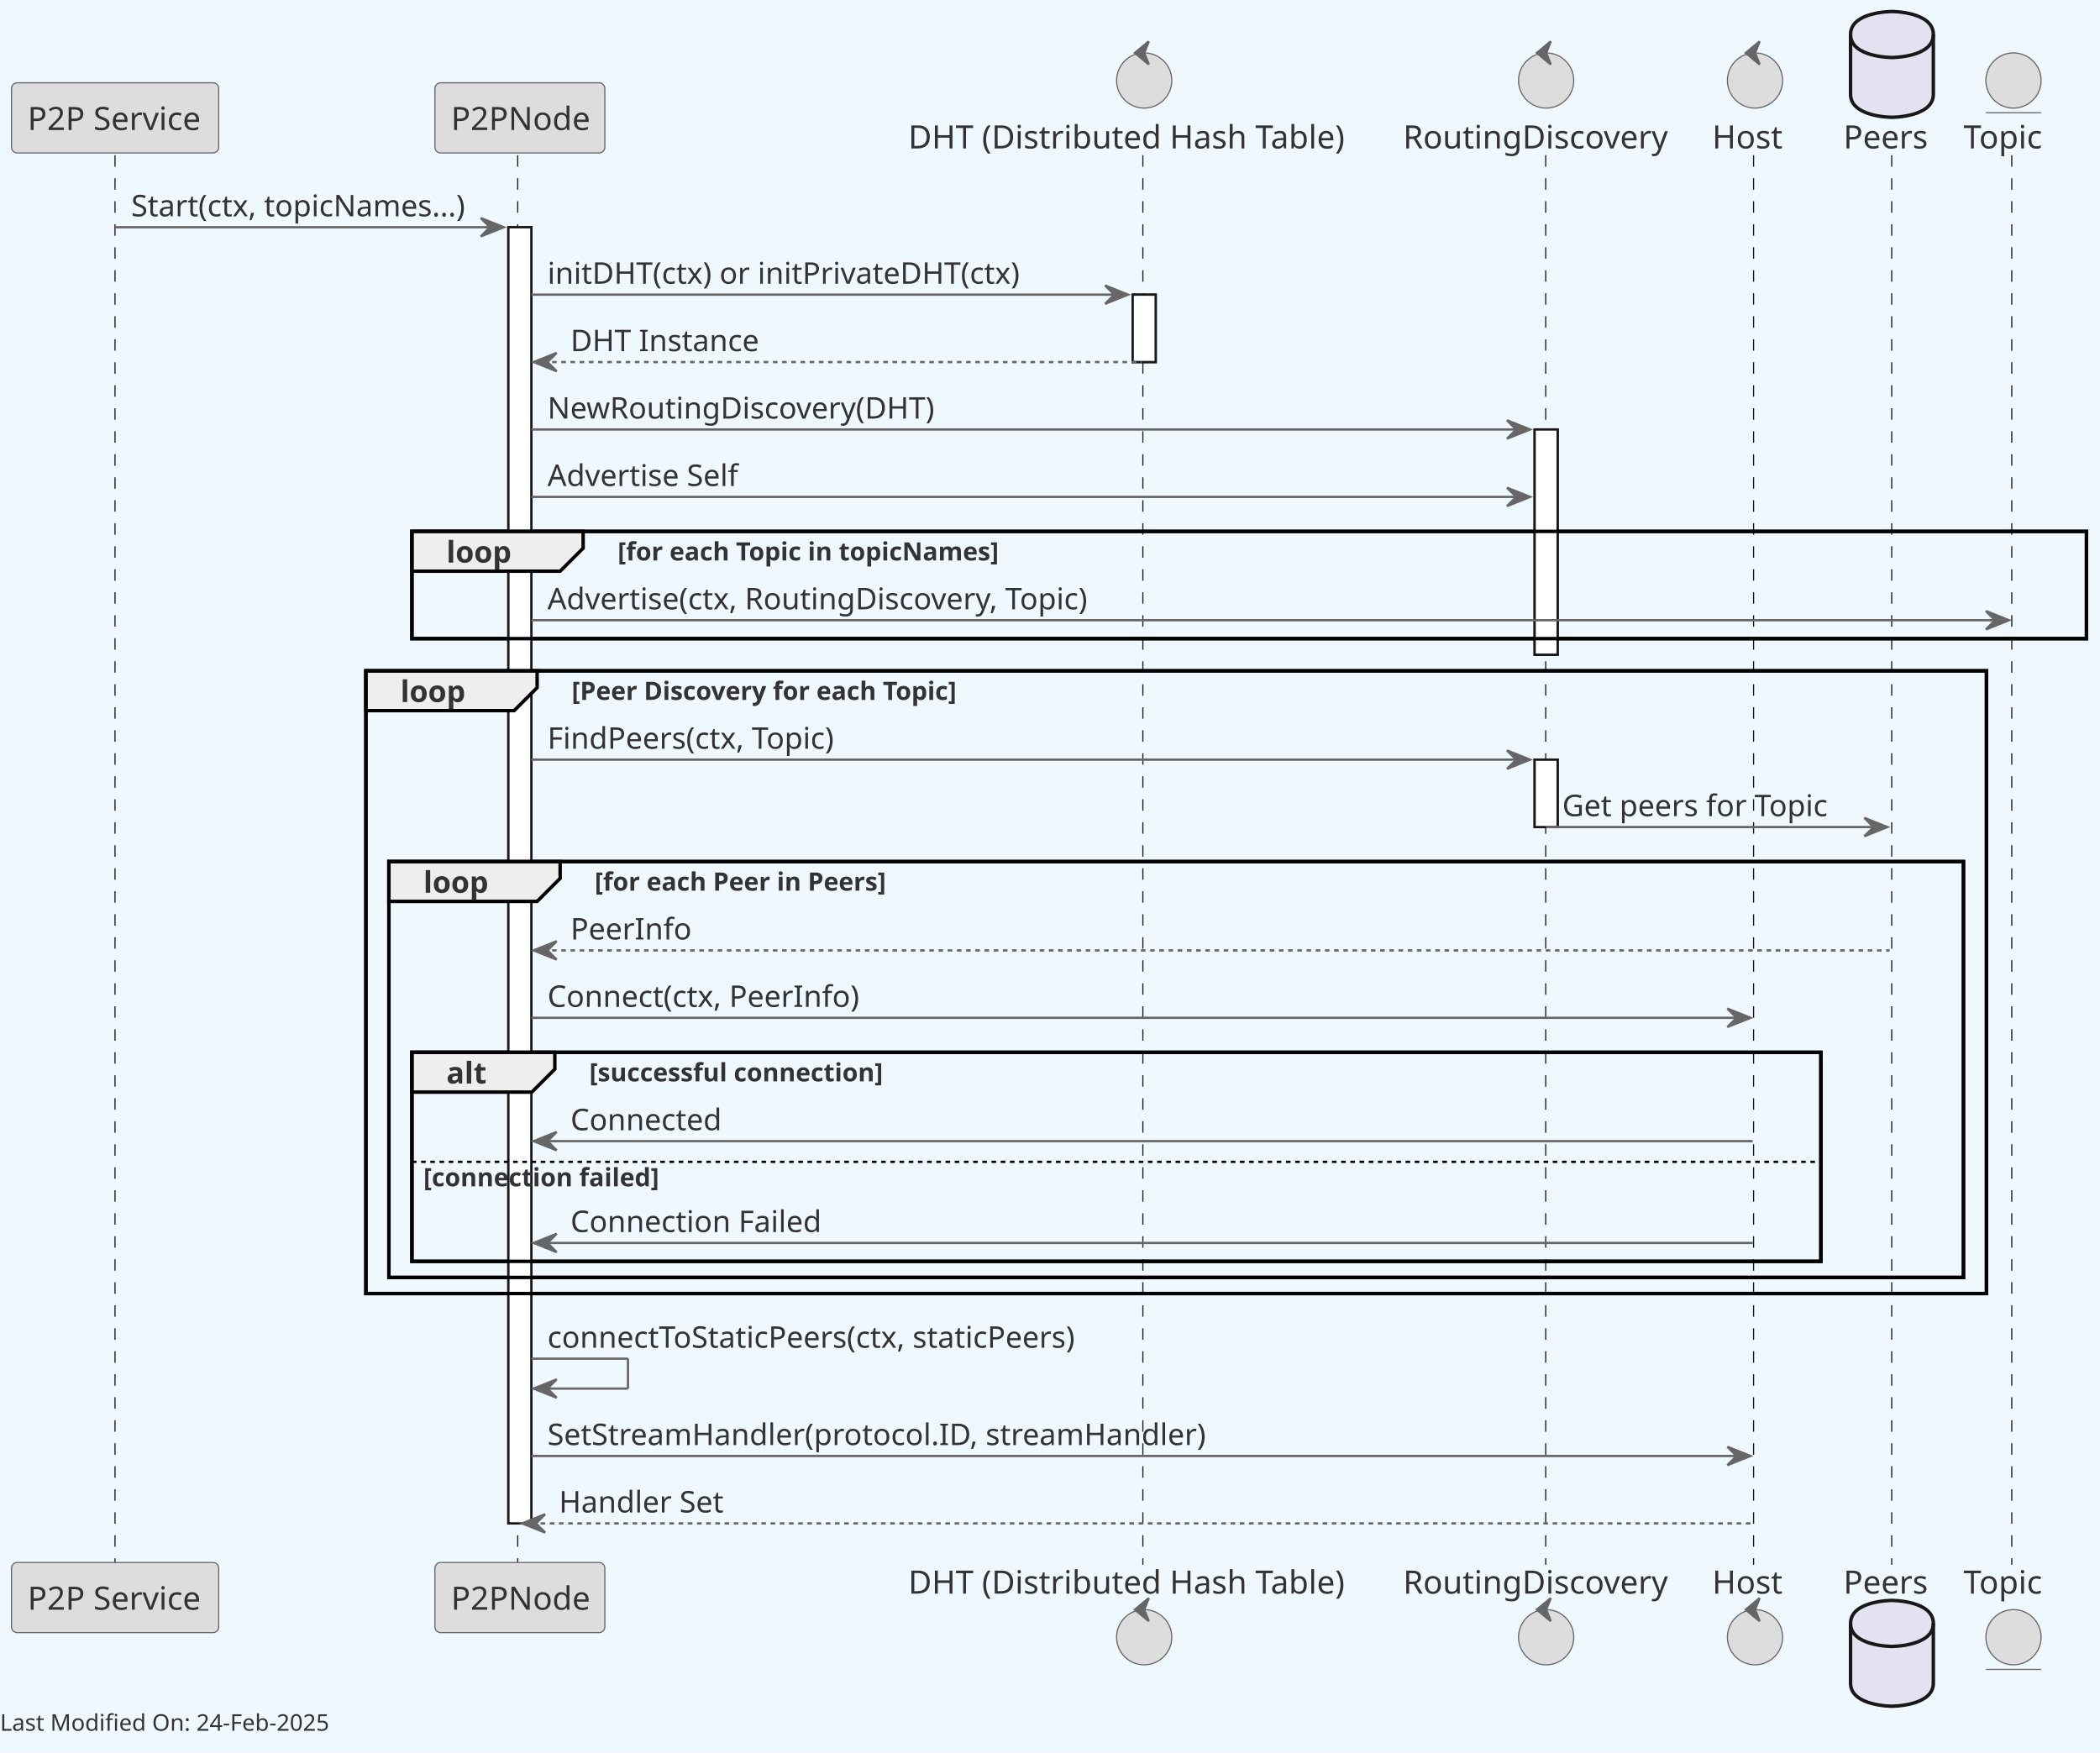
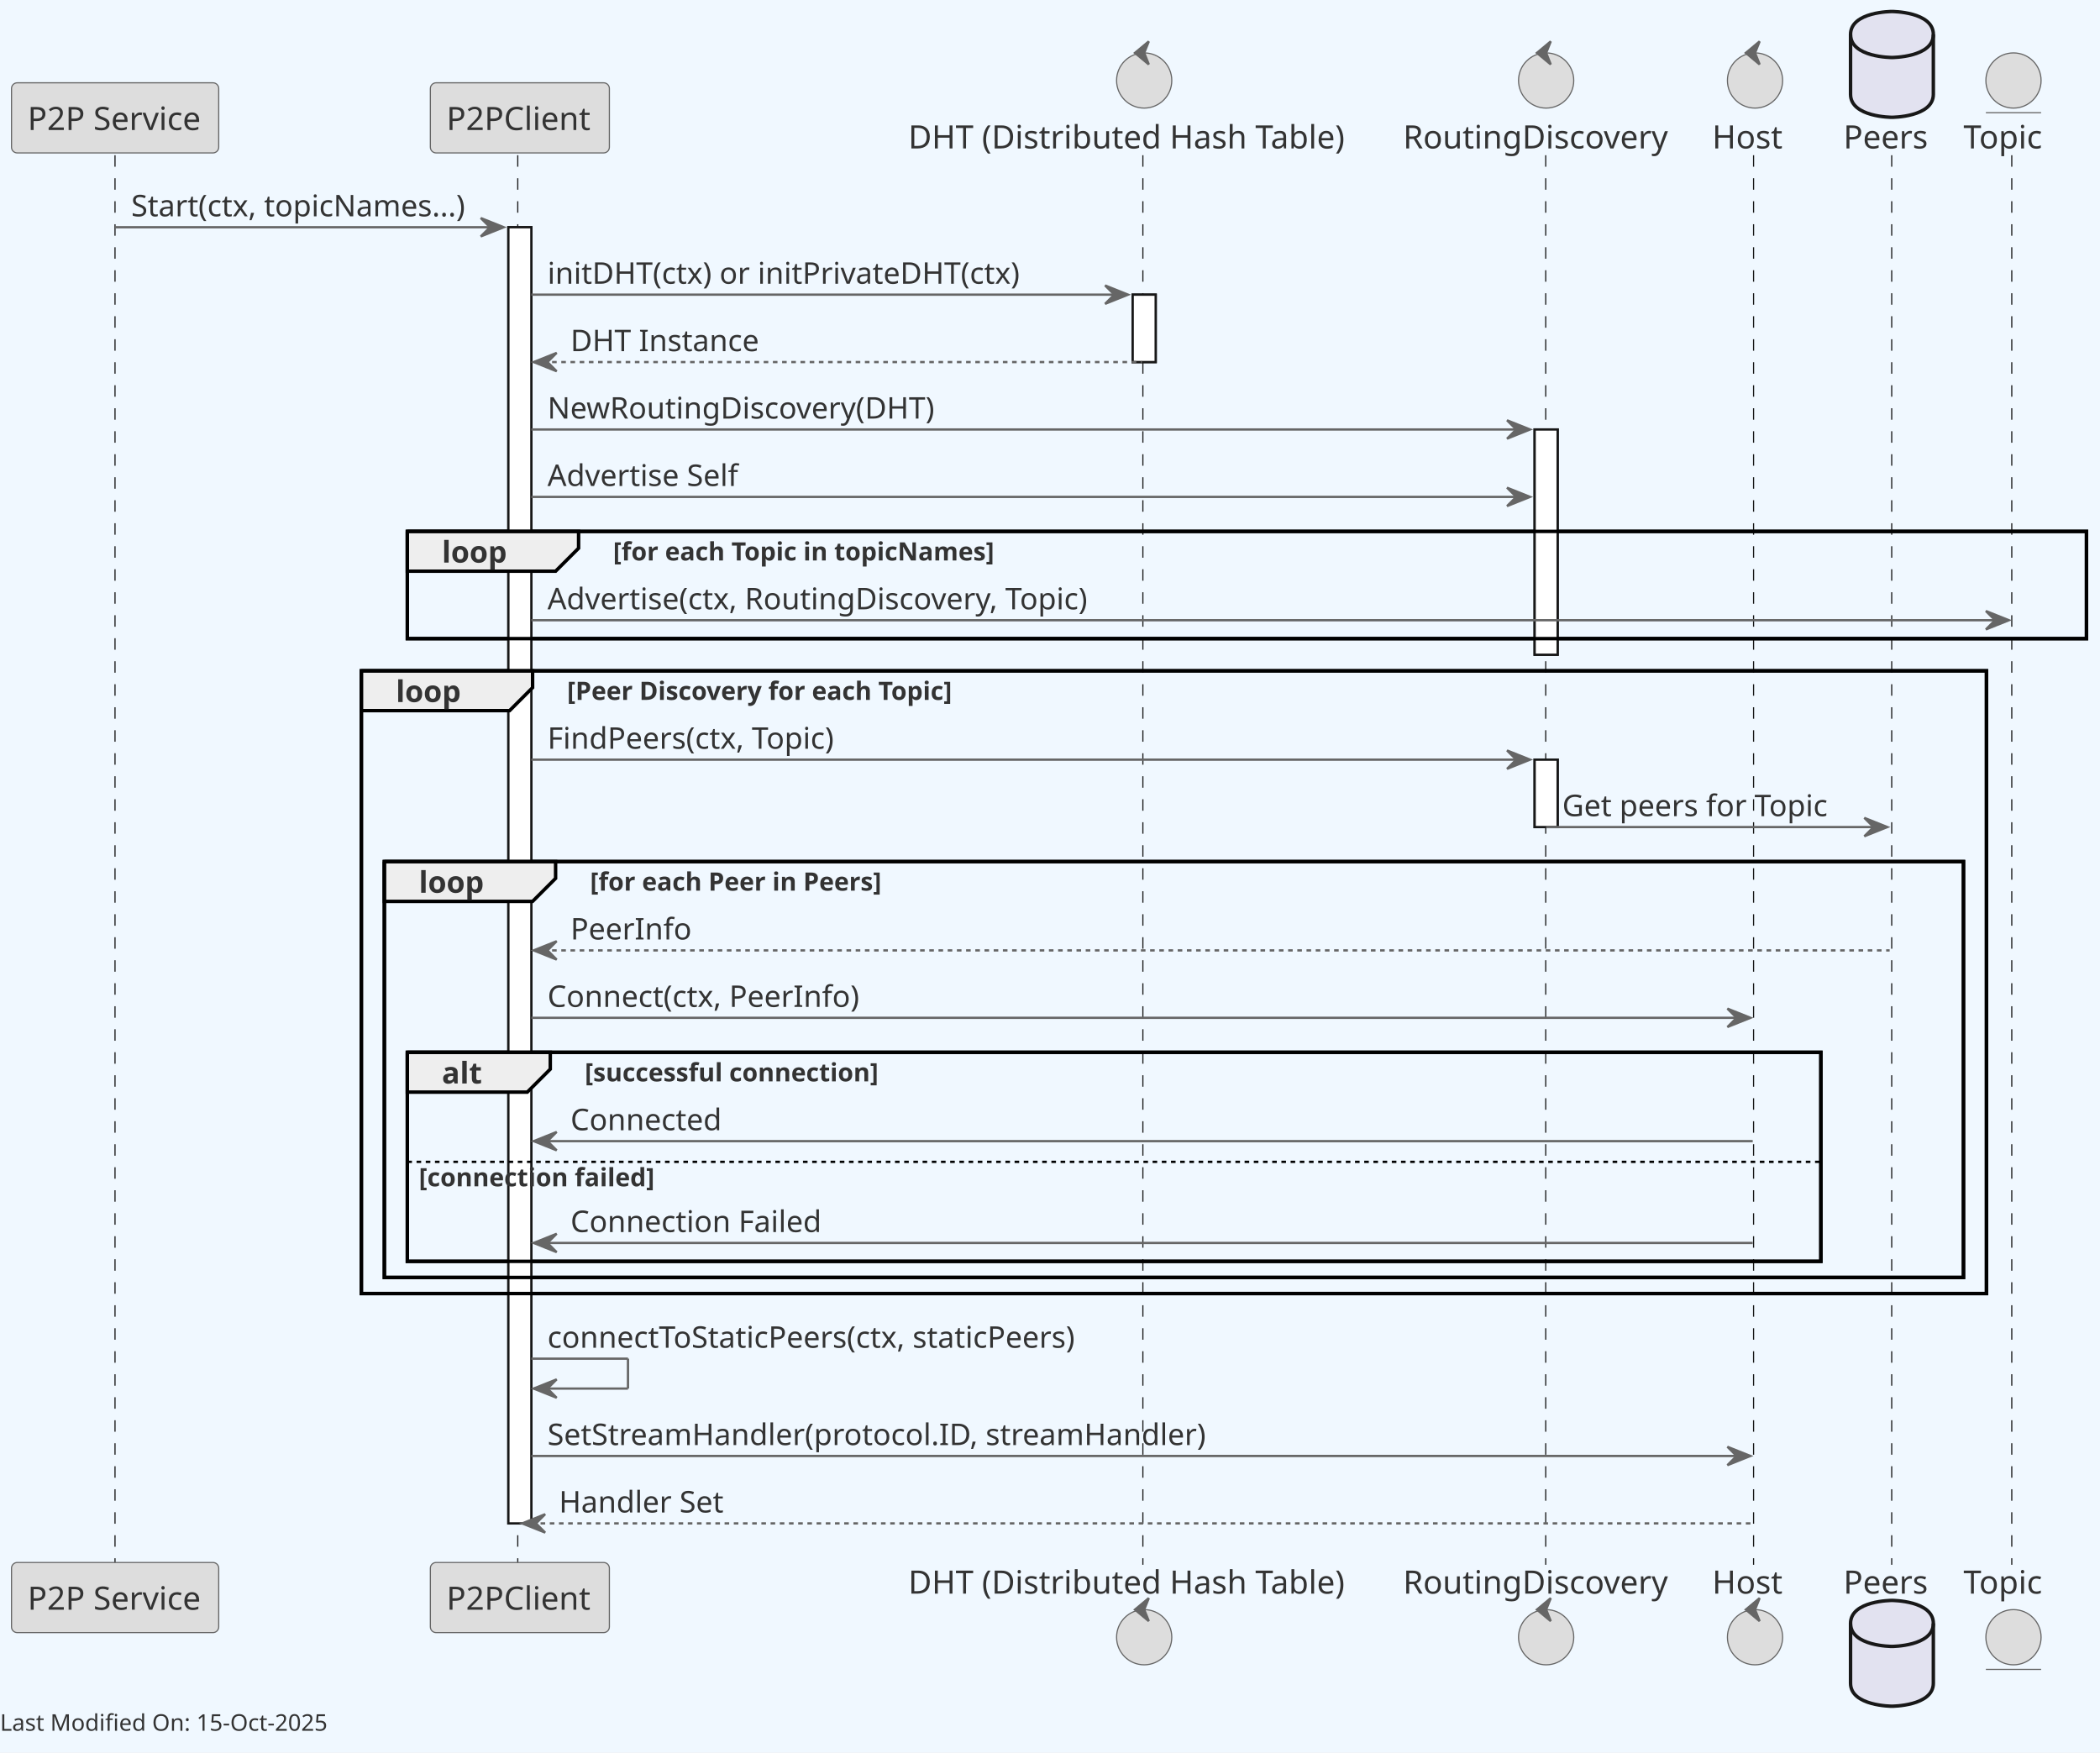
- <svg xmlns="http://www.w3.org/2000/svg" contentStyleType="text/css" height="762" preserveAspectRatio="none" viewBox="0 0 913 762" width="913" zoomAndPan="magnify">
-   <path d="m0 0h913v762h-913z" fill="#f0f8ff" />
-   <path d="m221.021 98.799h10v563.545h-10z" fill="#fff" stroke="#181818" />
-   <path d="m492.449 128.109h10v29.311h-10z" fill="#fff" stroke="#181818" />
-   <path d="m667.203 186.731h10v97.932h-10z" fill="#fff" stroke="#181818" />
-   <path d="m667.203 330.283h10v29.311h-10z" fill="#fff" stroke="#181818" />
-   <path d="m179.08 231.041h728.048v46.621h-728.048z" fill="none" stroke="#000" stroke-width="1.5" />
-   <path d="m159.08 291.662h704.567v270.75h-704.567z" fill="none" stroke="#000" stroke-width="1.5" />
-   <path d="m169.08 374.594h684.567v180.818h-684.567z" fill="none" stroke="#000" stroke-width="1.5" />
-   <path d="m179.08 457.525h612.57v90.887h-612.57z" fill="none" stroke="#000" stroke-width="1.5" />
-   <g stroke-width=".5">
-     <path d="m50 67.488v612.856" stroke="#181818" stroke-dasharray="5 5" />
-     <path d="m225.08 67.488v612.856" stroke="#181818" stroke-dasharray="5 5" />
-     <path d="m496.88 67.488v612.856" stroke="#181818" stroke-dasharray="5 5" />
-     <path d="m672.018 67.488v612.856" stroke="#181818" stroke-dasharray="5 5" />
-     <path d="m762.389 67.488v612.856" stroke="#181818" stroke-dasharray="5 5" />
-     <path d="m822.443 67.488v612.856" stroke="#181818" stroke-dasharray="5 5" />
-     <path d="m874.646 67.488v612.856" stroke="#181818" stroke-dasharray="5 5" />
-     <rect fill="#ddd" height="30.488" rx="2.5" stroke="#666" width="90.091" x="5" y="36" />
+ <svg xmlns="http://www.w3.org/2000/svg" contentStyleType="text/css" height="762px" preserveAspectRatio="none" style="width:913px;height:762px;background:#F0F8FF;" version="1.1" viewBox="0 0 913 762" width="913px" zoomAndPan="magnify">
+   <defs />
+   <g>
+     <rect fill="#F0F8FF" height="762" style="stroke:none;stroke-width:1.0;" width="913" x="0" y="0" />
+     <rect fill="#FFFFFF" height="563.545" style="stroke:#181818;stroke-width:1.0;" width="10" x="221.021" y="98.799" />
+     <rect fill="#FFFFFF" height="29.311" style="stroke:#181818;stroke-width:1.0;" width="10" x="492.449" y="128.109" />
+     <rect fill="#FFFFFF" height="97.932" style="stroke:#181818;stroke-width:1.0;" width="10" x="667.203" y="186.731" />
+     <rect fill="#FFFFFF" height="29.311" style="stroke:#181818;stroke-width:1.0;" width="10" x="667.203" y="330.283" />
+     <rect fill="none" height="46.621" style="stroke:#000000;stroke-width:1.5;" width="730.024" x="177.104" y="231.041" />
+     <rect fill="none" height="270.75" style="stroke:#000000;stroke-width:1.5;" width="706.543" x="157.104" y="291.662" />
+     <rect fill="none" height="180.818" style="stroke:#000000;stroke-width:1.5;" width="686.543" x="167.104" y="374.594" />
+     <rect fill="none" height="90.887" style="stroke:#000000;stroke-width:1.5;" width="614.545" x="177.104" y="457.525" />
+     <line style="stroke:#181818;stroke-width:0.5;stroke-dasharray:5.0,5.0;" x1="50" x2="50" y1="67.488" y2="680.344" />
+     <line style="stroke:#181818;stroke-width:0.5;stroke-dasharray:5.0,5.0;" x1="225.104" x2="225.104" y1="67.488" y2="680.344" />
+     <line style="stroke:#181818;stroke-width:0.5;stroke-dasharray:5.0,5.0;" x1="496.88" x2="496.88" y1="67.488" y2="680.344" />
+     <line style="stroke:#181818;stroke-width:0.5;stroke-dasharray:5.0,5.0;" x1="672.018" x2="672.018" y1="67.488" y2="680.344" />
+     <line style="stroke:#181818;stroke-width:0.5;stroke-dasharray:5.0,5.0;" x1="762.389" x2="762.389" y1="67.488" y2="680.344" />
+     <line style="stroke:#181818;stroke-width:0.5;stroke-dasharray:5.0,5.0;" x1="822.443" x2="822.443" y1="67.488" y2="680.344" />
+     <line style="stroke:#181818;stroke-width:0.5;stroke-dasharray:5.0,5.0;" x1="874.646" x2="874.646" y1="67.488" y2="680.344" />
+     <rect fill="#DDDDDD" height="30.488" rx="2.5" ry="2.5" style="stroke:#666666;stroke-width:0.5;" width="90.091" x="5" y="36" />
+     <text fill="#333333" font-family="sans-serif" font-size="14" lengthAdjust="spacing" textLength="76.091" x="12" y="56.535">P2P Service</text>
+     <rect fill="#DDDDDD" height="30.488" rx="2.5" ry="2.5" style="stroke:#666666;stroke-width:0.5;" width="90.091" x="5" y="679.344" />
+     <text fill="#333333" font-family="sans-serif" font-size="14" lengthAdjust="spacing" textLength="76.091" x="12" y="699.879">P2P Service</text>
+     <rect fill="#DDDDDD" height="30.488" rx="2.5" ry="2.5" style="stroke:#666666;stroke-width:0.5;" width="77.834" x="187.104" y="36" />
+     <text fill="#333333" font-family="sans-serif" font-size="14" lengthAdjust="spacing" textLength="63.834" x="194.104" y="56.535">P2PClient</text>
+     <rect fill="#DDDDDD" height="30.488" rx="2.5" ry="2.5" style="stroke:#666666;stroke-width:0.5;" width="77.834" x="187.104" y="679.344" />
+     <text fill="#333333" font-family="sans-serif" font-size="14" lengthAdjust="spacing" textLength="63.834" x="194.104" y="699.879">P2PClient</text>
+     <text fill="#333333" font-family="sans-serif" font-size="14" lengthAdjust="spacing" textLength="199.138" x="394.88" y="64.535">DHT (Distributed Hash Table)</text>
+     <ellipse cx="497.449" cy="35" fill="#DDDDDD" rx="12" ry="12" style="stroke:#666666;stroke-width:0.5;" />
+     <polygon fill="#666666" points="493.449,23,499.449,18,497.449,23,499.449,28,493.449,23" style="stroke:#666666;stroke-width:1.0;" />
+     <text fill="#333333" font-family="sans-serif" font-size="14" lengthAdjust="spacing" textLength="199.138" x="394.88" y="692.879">DHT (Distributed Hash Table)</text>
+     <ellipse cx="497.449" cy="711.832" fill="#DDDDDD" rx="12" ry="12" style="stroke:#666666;stroke-width:0.5;" />
+     <polygon fill="#666666" points="493.449,699.832,499.449,694.832,497.449,699.832,499.449,704.832,493.449,699.832" style="stroke:#666666;stroke-width:1.0;" />
+     <text fill="#333333" font-family="sans-serif" font-size="14" lengthAdjust="spacing" textLength="118.371" x="610.018" y="64.535">RoutingDiscovery</text>
+     <ellipse cx="672.203" cy="35" fill="#DDDDDD" rx="12" ry="12" style="stroke:#666666;stroke-width:0.5;" />
+     <polygon fill="#666666" points="668.203,23,674.203,18,672.203,23,674.203,28,668.203,23" style="stroke:#666666;stroke-width:1.0;" />
+     <text fill="#333333" font-family="sans-serif" font-size="14" lengthAdjust="spacing" textLength="118.371" x="610.018" y="692.879">RoutingDiscovery</text>
+     <ellipse cx="672.203" cy="711.832" fill="#DDDDDD" rx="12" ry="12" style="stroke:#666666;stroke-width:0.5;" />
+     <polygon fill="#666666" points="668.203,699.832,674.203,694.832,672.203,699.832,674.203,704.832,668.203,699.832" style="stroke:#666666;stroke-width:1.0;" />
+     <text fill="#333333" font-family="sans-serif" font-size="14" lengthAdjust="spacing" textLength="31.261" x="744.389" y="64.535">Host</text>
+     <ellipse cx="763.019" cy="35" fill="#DDDDDD" rx="12" ry="12" style="stroke:#666666;stroke-width:0.5;" />
+     <polygon fill="#666666" points="759.019,23,765.019,18,763.019,23,765.019,28,759.019,23" style="stroke:#666666;stroke-width:1.0;" />
+     <text fill="#333333" font-family="sans-serif" font-size="14" lengthAdjust="spacing" textLength="31.261" x="744.389" y="692.879">Host</text>
+     <ellipse cx="763.019" cy="711.832" fill="#DDDDDD" rx="12" ry="12" style="stroke:#666666;stroke-width:0.5;" />
+     <polygon fill="#666666" points="759.019,699.832,765.019,694.832,763.019,699.832,765.019,704.832,759.019,699.832" style="stroke:#666666;stroke-width:1.0;" />
+     <text fill="#333333" font-family="sans-serif" font-size="14" lengthAdjust="spacing" textLength="36.203" x="801.443" y="64.535">Peers</text>
+     <path d="M804.545,15 C804.545,5 822.545,5 822.545,5 C822.545,5 840.545,5 840.545,15 L840.545,41 C840.545,51 822.545,51 822.545,51 C822.545,51 804.545,51 804.545,41 L804.545,15 " fill="#E2E2F0" style="stroke:#181818;stroke-width:1.5;" />
+     <path d="M804.545,15 C804.545,25 822.545,25 822.545,25 C822.545,25 840.545,25 840.545,15 " fill="none" style="stroke:#181818;stroke-width:1.5;" />
+     <text fill="#333333" font-family="sans-serif" font-size="14" lengthAdjust="spacing" textLength="36.203" x="801.443" y="692.879">Peers</text>
+     <path d="M804.545,705.832 C804.545,695.832 822.545,695.832 822.545,695.832 C822.545,695.832 840.545,695.832 840.545,705.832 L840.545,731.832 C840.545,741.832 822.545,741.832 822.545,741.832 C822.545,741.832 804.545,741.832 804.545,731.832 L804.545,705.832 " fill="#E2E2F0" style="stroke:#181818;stroke-width:1.5;" />
+     <path d="M804.545,705.832 C804.545,715.832 822.545,715.832 822.545,715.832 C822.545,715.832 840.545,715.832 840.545,705.832 " fill="none" style="stroke:#181818;stroke-width:1.5;" />
+     <text fill="#333333" font-family="sans-serif" font-size="14" lengthAdjust="spacing" textLength="37.481" x="853.646" y="64.535">Topic</text>
+     <ellipse cx="875.387" cy="35" fill="#DDDDDD" rx="12" ry="12" style="stroke:#666666;stroke-width:0.5;" />
+     <line style="stroke:#666666;stroke-width:0.5;" x1="863.387" x2="887.387" y1="49" y2="49" />
+     <text fill="#333333" font-family="sans-serif" font-size="14" lengthAdjust="spacing" textLength="37.481" x="853.646" y="692.879">Topic</text>
+     <ellipse cx="875.387" cy="711.832" fill="#DDDDDD" rx="12" ry="12" style="stroke:#666666;stroke-width:0.5;" />
+     <line style="stroke:#666666;stroke-width:0.5;" x1="863.387" x2="887.387" y1="725.832" y2="725.832" />
+     <rect fill="#FFFFFF" height="563.545" style="stroke:#181818;stroke-width:1.0;" width="10" x="221.021" y="98.799" />
+     <rect fill="#FFFFFF" height="29.311" style="stroke:#181818;stroke-width:1.0;" width="10" x="492.449" y="128.109" />
+     <rect fill="#FFFFFF" height="97.932" style="stroke:#181818;stroke-width:1.0;" width="10" x="667.203" y="186.731" />
+     <rect fill="#FFFFFF" height="29.311" style="stroke:#181818;stroke-width:1.0;" width="10" x="667.203" y="330.283" />
+     <polygon fill="#666666" points="209.021,94.799,219.021,98.799,209.021,102.799,213.021,98.799" style="stroke:#666666;stroke-width:1.0;" />
+     <line style="stroke:#666666;stroke-width:1.0;" x1="50.045" x2="215.021" y1="98.799" y2="98.799" />
+     <text fill="#333333" font-family="sans-serif" font-size="13" lengthAdjust="spacing" textLength="151.976" x="57.045" y="94.057">Start(ctx, topicNames...)</text>
+     <polygon fill="#666666" points="480.449,124.109,490.449,128.109,480.449,132.109,484.449,128.109" style="stroke:#666666;stroke-width:1.0;" />
+     <line style="stroke:#666666;stroke-width:1.0;" x1="231.021" x2="486.449" y1="128.109" y2="128.109" />
+     <text fill="#333333" font-family="sans-serif" font-size="13" lengthAdjust="spacing" textLength="215.617" x="238.021" y="123.367">initDHT(ctx) or initPrivateDHT(ctx)</text>
+     <polygon fill="#666666" points="242.021,153.42,232.021,157.42,242.021,161.42,238.021,157.42" style="stroke:#666666;stroke-width:1.0;" />
+     <line style="stroke:#666666;stroke-width:1.0;stroke-dasharray:2.0,2.0;" x1="236.021" x2="496.449" y1="157.42" y2="157.42" />
+     <text fill="#333333" font-family="sans-serif" font-size="13" lengthAdjust="spacing" textLength="84.075" x="248.021" y="152.678">DHT Instance</text>
+     <polygon fill="#666666" points="655.203,182.731,665.203,186.731,655.203,190.731,659.203,186.731" style="stroke:#666666;stroke-width:1.0;" />
+     <line style="stroke:#666666;stroke-width:1.0;" x1="231.021" x2="661.203" y1="186.731" y2="186.731" />
+     <text fill="#333333" font-family="sans-serif" font-size="13" lengthAdjust="spacing" textLength="172.745" x="238.021" y="181.988">NewRoutingDiscovery(DHT)</text>
+     <polygon fill="#666666" points="655.203,212.041,665.203,216.041,655.203,220.041,659.203,216.041" style="stroke:#666666;stroke-width:1.0;" />
+     <line style="stroke:#666666;stroke-width:1.0;" x1="231.021" x2="661.203" y1="216.041" y2="216.041" />
+     <text fill="#333333" font-family="sans-serif" font-size="13" lengthAdjust="spacing" textLength="85.827" x="238.021" y="211.299">Advertise Self</text>
+     <path d="M177.104,231.041 L251.551,231.041 L251.551,238.352 L241.551,248.352 L177.104,248.352 L177.104,231.041 " fill="#EEEEEE" style="stroke:#000000;stroke-width:1.5;" />
+     <rect fill="none" height="46.621" style="stroke:#000000;stroke-width:1.5;" width="730.024" x="177.104" y="231.041" />
+     <text fill="#333333" font-family="sans-serif" font-size="13" font-weight="bold" lengthAdjust="spacing" textLength="29.447" x="192.104" y="244.609">loop</text>
+     <text fill="#333333" font-family="sans-serif" font-size="11" font-weight="bold" lengthAdjust="spacing" textLength="173.825" x="266.551" y="243.676">[for each Topic in topicNames]</text>
+     <polygon fill="#666666" points="863.387,265.662,873.387,269.662,863.387,273.662,867.387,269.662" style="stroke:#666666;stroke-width:1.0;" />
+     <line style="stroke:#666666;stroke-width:1.0;" x1="231.021" x2="869.387" y1="269.662" y2="269.662" />
+     <text fill="#333333" font-family="sans-serif" font-size="13" lengthAdjust="spacing" textLength="248.054" x="238.021" y="264.92">Advertise(ctx, RoutingDiscovery, Topic)</text>
+     <path d="M157.104,291.662 L231.551,291.662 L231.551,298.973 L221.551,308.973 L157.104,308.973 L157.104,291.662 " fill="#EEEEEE" style="stroke:#000000;stroke-width:1.5;" />
+     <rect fill="none" height="270.75" style="stroke:#000000;stroke-width:1.5;" width="706.543" x="157.104" y="291.662" />
+     <text fill="#333333" font-family="sans-serif" font-size="13" font-weight="bold" lengthAdjust="spacing" textLength="29.447" x="172.104" y="305.231">loop</text>
+     <text fill="#333333" font-family="sans-serif" font-size="11" font-weight="bold" lengthAdjust="spacing" textLength="176.988" x="246.551" y="304.297">[Peer Discovery for each Topic]</text>
+     <polygon fill="#666666" points="655.203,326.283,665.203,330.283,655.203,334.283,659.203,330.283" style="stroke:#666666;stroke-width:1.0;" />
+     <line style="stroke:#666666;stroke-width:1.0;" x1="231.021" x2="661.203" y1="330.283" y2="330.283" />
+     <text fill="#333333" font-family="sans-serif" font-size="13" lengthAdjust="spacing" textLength="131.574" x="238.021" y="325.541">FindPeers(ctx, Topic)</text>
+     <polygon fill="#666666" points="810.545,355.594,820.545,359.594,810.545,363.594,814.545,359.594" style="stroke:#666666;stroke-width:1.0;" />
+     <line style="stroke:#666666;stroke-width:1.0;" x1="672.203" x2="816.545" y1="359.594" y2="359.594" />
+     <text fill="#333333" font-family="sans-serif" font-size="13" lengthAdjust="spacing" textLength="121.342" x="679.203" y="354.852">Get peers for Topic</text>
+     <path d="M167.104,374.594 L241.551,374.594 L241.551,381.904 L231.551,391.904 L167.104,391.904 L167.104,374.594 " fill="#EEEEEE" style="stroke:#000000;stroke-width:1.5;" />
+     <rect fill="none" height="180.818" style="stroke:#000000;stroke-width:1.5;" width="686.543" x="167.104" y="374.594" />
+     <text fill="#333333" font-family="sans-serif" font-size="13" font-weight="bold" lengthAdjust="spacing" textLength="29.447" x="182.104" y="388.162">loop</text>
+     <text fill="#333333" font-family="sans-serif" font-size="11" font-weight="bold" lengthAdjust="spacing" textLength="131.527" x="256.551" y="387.228">[for each Peer in Peers]</text>
+     <polygon fill="#666666" points="242.021,409.215,232.021,413.215,242.021,417.215,238.021,413.215" style="stroke:#666666;stroke-width:1.0;" />
+     <line style="stroke:#666666;stroke-width:1.0;stroke-dasharray:2.0,2.0;" x1="236.021" x2="821.545" y1="413.215" y2="413.215" />
+     <text fill="#333333" font-family="sans-serif" font-size="13" lengthAdjust="spacing" textLength="51.568" x="248.021" y="408.473">PeerInfo</text>
+     <polygon fill="#666666" points="751.019,438.525,761.019,442.525,751.019,446.525,755.019,442.525" style="stroke:#666666;stroke-width:1.0;" />
+     <line style="stroke:#666666;stroke-width:1.0;" x1="231.021" x2="757.019" y1="442.525" y2="442.525" />
+     <text fill="#333333" font-family="sans-serif" font-size="13" lengthAdjust="spacing" textLength="139.623" x="238.021" y="437.783">Connect(ctx, PeerInfo)</text>
+     <path d="M177.104,457.525 L239.243,457.525 L239.243,464.836 L229.243,474.836 L177.104,474.836 L177.104,457.525 " fill="#EEEEEE" style="stroke:#000000;stroke-width:1.5;" />
+     <rect fill="none" height="90.887" style="stroke:#000000;stroke-width:1.5;" width="614.545" x="177.104" y="457.525" />
+     <text fill="#333333" font-family="sans-serif" font-size="13" font-weight="bold" lengthAdjust="spacing" textLength="17.139" x="192.104" y="471.094">alt</text>
+     <text fill="#333333" font-family="sans-serif" font-size="11" font-weight="bold" lengthAdjust="spacing" textLength="133.09" x="254.243" y="470.16">[successful connection]</text>
+     <polygon fill="#666666" points="242.021,492.147,232.021,496.147,242.021,500.147,238.021,496.147" style="stroke:#666666;stroke-width:1.0;" />
+     <line style="stroke:#666666;stroke-width:1.0;" x1="236.021" x2="762.019" y1="496.147" y2="496.147" />
+     <text fill="#333333" font-family="sans-serif" font-size="13" lengthAdjust="spacing" textLength="67.304" x="248.021" y="491.404">Connected</text>
+     <line style="stroke:#000000;stroke-width:1.0;stroke-dasharray:2.0,2.0;" x1="177.104" x2="791.649" y1="505.147" y2="505.147" />
+     <text fill="#333333" font-family="sans-serif" font-size="11" font-weight="bold" lengthAdjust="spacing" textLength="105.606" x="182.104" y="515.781">[connection failed]</text>
+     <polygon fill="#666666" points="242.021,536.412,232.021,540.412,242.021,544.412,238.021,540.412" style="stroke:#666666;stroke-width:1.0;" />
+     <line style="stroke:#666666;stroke-width:1.0;" x1="236.021" x2="762.019" y1="540.412" y2="540.412" />
+     <text fill="#333333" font-family="sans-serif" font-size="13" lengthAdjust="spacing" textLength="112.893" x="248.021" y="535.67">Connection Failed</text>
+     <line style="stroke:#666666;stroke-width:1.0;" x1="231.021" x2="273.021" y1="590.723" y2="590.723" />
+     <line style="stroke:#666666;stroke-width:1.0;" x1="273.021" x2="273.021" y1="590.723" y2="603.723" />
+     <line style="stroke:#666666;stroke-width:1.0;" x1="232.021" x2="273.021" y1="603.723" y2="603.723" />
+     <polygon fill="#666666" points="242.021,599.723,232.021,603.723,242.021,607.723,238.021,603.723" style="stroke:#666666;stroke-width:1.0;" />
+     <text fill="#333333" font-family="sans-serif" font-size="13" lengthAdjust="spacing" textLength="237.428" x="238.021" y="585.981">connectToStaticPeers(ctx, staticPeers)</text>
+     <polygon fill="#666666" points="751.019,629.033,761.019,633.033,751.019,637.033,755.019,633.033" style="stroke:#666666;stroke-width:1.0;" />
+     <line style="stroke:#666666;stroke-width:1.0;" x1="231.021" x2="757.019" y1="633.033" y2="633.033" />
+     <text fill="#333333" font-family="sans-serif" font-size="13" lengthAdjust="spacing" textLength="291.834" x="238.021" y="628.291">SetStreamHandler(protocol.ID, streamHandler)</text>
+     <polygon fill="#666666" points="237.021,658.344,227.021,662.344,237.021,666.344,233.021,662.344" style="stroke:#666666;stroke-width:1.0;" />
+     <line style="stroke:#666666;stroke-width:1.0;stroke-dasharray:2.0,2.0;" x1="231.021" x2="762.019" y1="662.344" y2="662.344" />
+     <text fill="#333333" font-family="sans-serif" font-size="13" lengthAdjust="spacing" textLength="72.522" x="243.021" y="657.602">Handler Set</text>
+     <text fill="#333333" font-family="sans-serif" font-size="10" lengthAdjust="spacing" textLength="154.839" x="0" y="752.5">Last Modified On: 15-Oct-2025</text>
  </g>
-   <text fill="#333" font-family="sans-serif" font-size="14" lengthAdjust="spacing" textLength="76.091" x="12" y="56.535">P2P Service</text>
-   <rect fill="#ddd" height="30.488" rx="2.5" stroke="#666" stroke-width=".5" width="90.091" x="5" y="679.344" />
-   <text fill="#333" font-family="sans-serif" font-size="14" lengthAdjust="spacing" textLength="76.091" x="12" y="699.879">P2P Service</text>
-   <rect fill="#ddd" height="30.488" rx="2.5" stroke="#666" stroke-width=".5" width="73.883" x="189.08" y="36" />
-   <text fill="#333" font-family="sans-serif" font-size="14" lengthAdjust="spacing" textLength="59.883" x="196.08" y="56.535">P2PNode</text>
-   <rect fill="#ddd" height="30.488" rx="2.5" stroke="#666" stroke-width=".5" width="73.883" x="189.08" y="679.344" />
-   <text fill="#333" font-family="sans-serif" font-size="14" lengthAdjust="spacing" textLength="59.883" x="196.08" y="699.879">P2PNode</text>
-   <text fill="#333" font-family="sans-serif" font-size="14" lengthAdjust="spacing" textLength="199.138" x="394.88" y="64.535">DHT (Distributed Hash Table)</text>
-   <ellipse cx="497.449" cy="35" fill="#ddd" rx="12" ry="12" stroke="#666" stroke-width=".5" />
-   <path d="m493.449 23 6-5-2 5 2 5z" fill="#666" stroke="#666" />
-   <text fill="#333" font-family="sans-serif" font-size="14" lengthAdjust="spacing" textLength="199.138" x="394.88" y="692.879">DHT (Distributed Hash Table)</text>
-   <ellipse cx="497.449" cy="711.832" fill="#ddd" rx="12" ry="12" stroke="#666" stroke-width=".5" />
-   <path d="m493.449 699.832 6-5-2 5 2 5z" fill="#666" stroke="#666" />
-   <text fill="#333" font-family="sans-serif" font-size="14" lengthAdjust="spacing" textLength="118.371" x="610.018" y="64.535">RoutingDiscovery</text>
-   <ellipse cx="672.203" cy="35" fill="#ddd" rx="12" ry="12" stroke="#666" stroke-width=".5" />
-   <path d="m668.203 23 6-5-2 5 2 5z" fill="#666" stroke="#666" />
-   <text fill="#333" font-family="sans-serif" font-size="14" lengthAdjust="spacing" textLength="118.371" x="610.018" y="692.879">RoutingDiscovery</text>
-   <ellipse cx="672.203" cy="711.832" fill="#ddd" rx="12" ry="12" stroke="#666" stroke-width=".5" />
-   <path d="m668.203 699.832 6-5-2 5 2 5z" fill="#666" stroke="#666" />
-   <text fill="#333" font-family="sans-serif" font-size="14" lengthAdjust="spacing" textLength="31.261" x="744.389" y="64.535">Host</text>
-   <ellipse cx="763.019" cy="35" fill="#ddd" rx="12" ry="12" stroke="#666" stroke-width=".5" />
-   <path d="m759.019 23 6-5-2 5 2 5z" fill="#666" stroke="#666" />
-   <text fill="#333" font-family="sans-serif" font-size="14" lengthAdjust="spacing" textLength="31.261" x="744.389" y="692.879">Host</text>
-   <ellipse cx="763.019" cy="711.832" fill="#ddd" rx="12" ry="12" stroke="#666" stroke-width=".5" />
-   <path d="m759.019 699.832 6-5-2 5 2 5z" fill="#666" stroke="#666" />
-   <text fill="#333" font-family="sans-serif" font-size="14" lengthAdjust="spacing" textLength="36.203" x="801.443" y="64.535">Peers</text>
-   <path d="m804.545 15c0-10 18-10 18-10s18 0 18 10v26c0 10-18 10-18 10s-18 0-18-10z" fill="#e2e2f0" stroke="#181818" stroke-width="1.5" />
-   <path d="m804.545 15c0 10 18 10 18 10s18 0 18-10" fill="none" stroke="#181818" stroke-width="1.5" />
-   <text fill="#333" font-family="sans-serif" font-size="14" lengthAdjust="spacing" textLength="36.203" x="801.443" y="692.879">Peers</text>
-   <path d="m804.545 705.832c0-10 18-10 18-10s18 0 18 10v26c0 10-18 10-18 10s-18 0-18-10z" fill="#e2e2f0" stroke="#181818" stroke-width="1.5" />
-   <path d="m804.545 705.832c0 10 18 10 18 10s18 0 18-10" fill="none" stroke="#181818" stroke-width="1.5" />
-   <text fill="#333" font-family="sans-serif" font-size="14" lengthAdjust="spacing" textLength="37.481" x="853.646" y="64.535">Topic</text>
-   <ellipse cx="875.387" cy="35" fill="#ddd" rx="12" ry="12" stroke="#666" stroke-width=".5" />
-   <path d="m863.387 49h24" stroke="#666" stroke-width=".5" />
-   <text fill="#333" font-family="sans-serif" font-size="14" lengthAdjust="spacing" textLength="37.481" x="853.646" y="692.879">Topic</text>
-   <ellipse cx="875.387" cy="711.832" fill="#ddd" rx="12" ry="12" stroke="#666" stroke-width=".5" />
-   <path d="m863.387 725.832h24" stroke="#666" stroke-width=".5" />
-   <path d="m221.021 98.799h10v563.545h-10z" fill="#fff" stroke="#181818" />
-   <path d="m492.449 128.109h10v29.311h-10z" fill="#fff" stroke="#181818" />
-   <path d="m667.203 186.731h10v97.932h-10z" fill="#fff" stroke="#181818" />
-   <path d="m667.203 330.283h10v29.311h-10z" fill="#fff" stroke="#181818" />
-   <path d="m209.021 94.799 10 4-10 4 4-4z" fill="#666" stroke="#666" />
-   <path d="m50.045 98.799h164.976" stroke="#666" />
-   <text fill="#333" font-family="sans-serif" font-size="13" lengthAdjust="spacing" textLength="151.976" x="57.045" y="94.057">Start(ctx, topicNames...)</text>
-   <path d="m480.449 124.109 10 4-10 4 4-4z" fill="#666" stroke="#666" />
-   <path d="m231.021 128.109h255.428" stroke="#666" />
-   <text fill="#333" font-family="sans-serif" font-size="13" lengthAdjust="spacing" textLength="215.617" x="238.021" y="123.367">initDHT(ctx) or initPrivateDHT(ctx)</text>
-   <path d="m242.021 153.42-10 4 10 4-4-4z" fill="#666" stroke="#666" />
-   <path d="m236.021 157.42h260.428" stroke="#666" stroke-dasharray="2 2" />
-   <text fill="#333" font-family="sans-serif" font-size="13" lengthAdjust="spacing" textLength="84.075" x="248.021" y="152.678">DHT Instance</text>
-   <path d="m655.203 182.731 10 4-10 4 4-4z" fill="#666" stroke="#666" />
-   <path d="m231.021 186.731h430.182" stroke="#666" />
-   <text fill="#333" font-family="sans-serif" font-size="13" lengthAdjust="spacing" textLength="172.745" x="238.021" y="181.988">NewRoutingDiscovery(DHT)</text>
-   <path d="m655.203 212.041 10 4-10 4 4-4z" fill="#666" stroke="#666" />
-   <path d="m231.021 216.041h430.182" stroke="#666" />
-   <text fill="#333" font-family="sans-serif" font-size="13" lengthAdjust="spacing" textLength="85.827" x="238.021" y="211.299">Advertise Self</text>
-   <path d="m179.08 231.041h74.447v7.311l-10 10h-64.447z" fill="#eee" stroke="#000" stroke-width="1.5" />
-   <path d="m179.08 231.041h728.048v46.621h-728.048z" fill="none" stroke="#000" stroke-width="1.5" />
-   <text fill="#333" font-family="sans-serif" font-size="13" font-weight="bold" lengthAdjust="spacing" textLength="29.447" x="194.08" y="244.609">loop</text>
-   <text fill="#333" font-family="sans-serif" font-size="11" font-weight="bold" lengthAdjust="spacing" textLength="173.825" x="268.526" y="243.676">[for each Topic in topicNames]</text>
-   <path d="m863.387 265.662 10 4-10 4 4-4z" fill="#666" stroke="#666" />
-   <path d="m231.021 269.662h638.366" stroke="#666" />
-   <text fill="#333" font-family="sans-serif" font-size="13" lengthAdjust="spacing" textLength="248.054" x="238.021" y="264.92">Advertise(ctx, RoutingDiscovery, Topic)</text>
-   <path d="m159.08 291.662h74.447v7.311l-10 10h-64.447z" fill="#eee" stroke="#000" stroke-width="1.5" />
-   <path d="m159.08 291.662h704.567v270.75h-704.567z" fill="none" stroke="#000" stroke-width="1.5" />
-   <text fill="#333" font-family="sans-serif" font-size="13" font-weight="bold" lengthAdjust="spacing" textLength="29.447" x="174.08" y="305.231">loop</text>
-   <text fill="#333" font-family="sans-serif" font-size="11" font-weight="bold" lengthAdjust="spacing" textLength="176.988" x="248.526" y="304.297">[Peer Discovery for each Topic]</text>
-   <path d="m655.203 326.283 10 4-10 4 4-4z" fill="#666" stroke="#666" />
-   <path d="m231.021 330.283h430.182" stroke="#666" />
-   <text fill="#333" font-family="sans-serif" font-size="13" lengthAdjust="spacing" textLength="131.574" x="238.021" y="325.541">FindPeers(ctx, Topic)</text>
-   <path d="m810.545 355.594 10 4-10 4 4-4z" fill="#666" stroke="#666" />
-   <path d="m672.203 359.594h144.342" stroke="#666" />
-   <text fill="#333" font-family="sans-serif" font-size="13" lengthAdjust="spacing" textLength="121.342" x="679.203" y="354.852">Get peers for Topic</text>
-   <path d="m169.08 374.594h74.447v7.311l-10 10h-64.447z" fill="#eee" stroke="#000" stroke-width="1.5" />
-   <path d="m169.08 374.594h684.567v180.818h-684.567z" fill="none" stroke="#000" stroke-width="1.5" />
-   <text fill="#333" font-family="sans-serif" font-size="13" font-weight="bold" lengthAdjust="spacing" textLength="29.447" x="184.08" y="388.162">loop</text>
-   <text fill="#333" font-family="sans-serif" font-size="11" font-weight="bold" lengthAdjust="spacing" textLength="131.527" x="258.526" y="387.228">[for each Peer in Peers]</text>
-   <path d="m242.021 409.215-10 4 10 4-4-4z" fill="#666" stroke="#666" />
-   <path d="m236.021 413.215h585.524" stroke="#666" stroke-dasharray="2 2" />
-   <text fill="#333" font-family="sans-serif" font-size="13" lengthAdjust="spacing" textLength="51.568" x="248.021" y="408.473">PeerInfo</text>
-   <path d="m751.019 438.525 10 4-10 4 4-4z" fill="#666" stroke="#666" />
-   <path d="m231.021 442.525h525.998" stroke="#666" />
-   <text fill="#333" font-family="sans-serif" font-size="13" lengthAdjust="spacing" textLength="139.623" x="238.021" y="437.783">Connect(ctx, PeerInfo)</text>
-   <path d="m179.08 457.525h62.139v7.311l-10 10h-52.139z" fill="#eee" stroke="#000" stroke-width="1.5" />
-   <path d="m179.08 457.525h612.57v90.887h-612.57z" fill="none" stroke="#000" stroke-width="1.5" />
-   <text fill="#333" font-family="sans-serif" font-size="13" font-weight="bold" lengthAdjust="spacing" textLength="17.139" x="194.08" y="471.094">alt</text>
-   <text fill="#333" font-family="sans-serif" font-size="11" font-weight="bold" lengthAdjust="spacing" textLength="133.09" x="256.218" y="470.16">[successful connection]</text>
-   <path d="m242.021 492.147-10 4 10 4-4-4z" fill="#666" stroke="#666" />
-   <path d="m236.021 496.147h525.998" stroke="#666" />
-   <text fill="#333" font-family="sans-serif" font-size="13" lengthAdjust="spacing" textLength="67.304" x="248.021" y="491.404">Connected</text>
-   <path d="m179.08 505.147h612.57" stroke="#000" stroke-dasharray="2 2" />
-   <text fill="#333" font-family="sans-serif" font-size="11" font-weight="bold" lengthAdjust="spacing" textLength="105.606" x="184.08" y="515.781">[connection failed]</text>
-   <path d="m242.021 536.412-10 4 10 4-4-4z" fill="#666" stroke="#666" />
-   <path d="m236.021 540.412h525.998" stroke="#666" />
-   <text fill="#333" font-family="sans-serif" font-size="13" lengthAdjust="spacing" textLength="112.893" x="248.021" y="535.67">Connection Failed</text>
-   <path d="m231.021 590.723h42" stroke="#666" />
-   <path d="m273.021 590.723v13" stroke="#666" />
-   <path d="m232.021 603.723h41" stroke="#666" />
-   <path d="m242.021 599.723-10 4 10 4-4-4z" fill="#666" stroke="#666" />
-   <text fill="#333" font-family="sans-serif" font-size="13" lengthAdjust="spacing" textLength="237.428" x="238.021" y="585.981">connectToStaticPeers(ctx, staticPeers)</text>
-   <path d="m751.019 629.033 10 4-10 4 4-4z" fill="#666" stroke="#666" />
-   <path d="m231.021 633.033h525.998" stroke="#666" />
-   <text fill="#333" font-family="sans-serif" font-size="13" lengthAdjust="spacing" textLength="291.834" x="238.021" y="628.291">SetStreamHandler(protocol.ID, streamHandler)</text>
-   <path d="m237.021 658.344-10 4 10 4-4-4z" fill="#666" stroke="#666" />
-   <path d="m231.021 662.344h530.998" stroke="#666" stroke-dasharray="2 2" />
-   <text fill="#333" font-family="sans-serif" font-size="13" lengthAdjust="spacing" textLength="72.522" x="243.021" y="657.602">Handler Set</text>
-   <text fill="#333" font-family="sans-serif" font-size="10" lengthAdjust="spacing" textLength="155.435" y="752.5">Last Modified On: 24-Feb-2025</text>
</svg>
